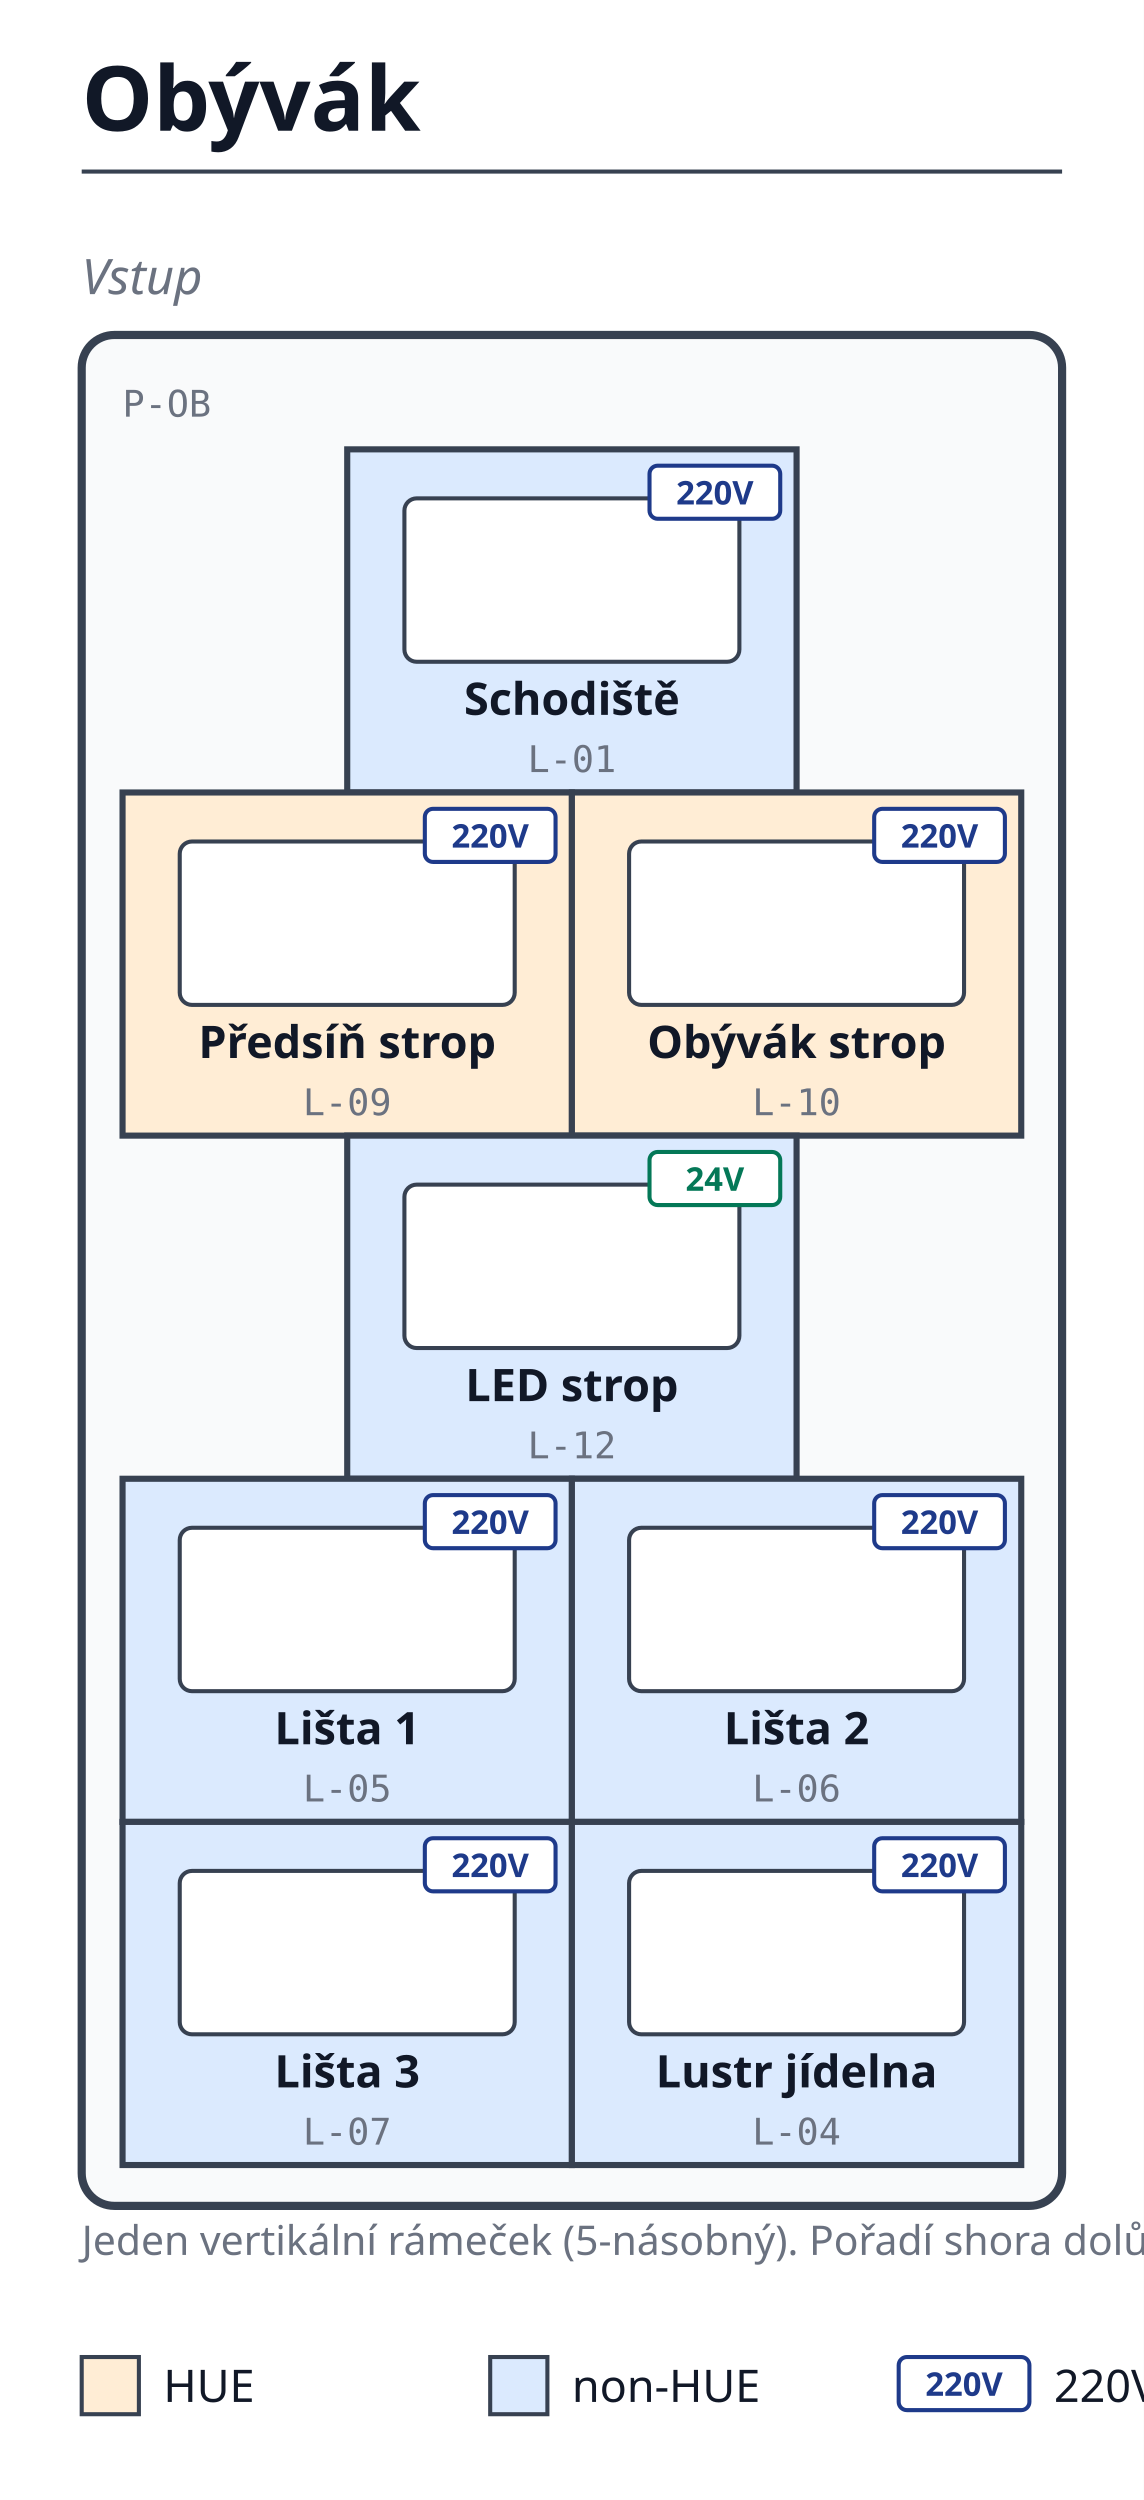
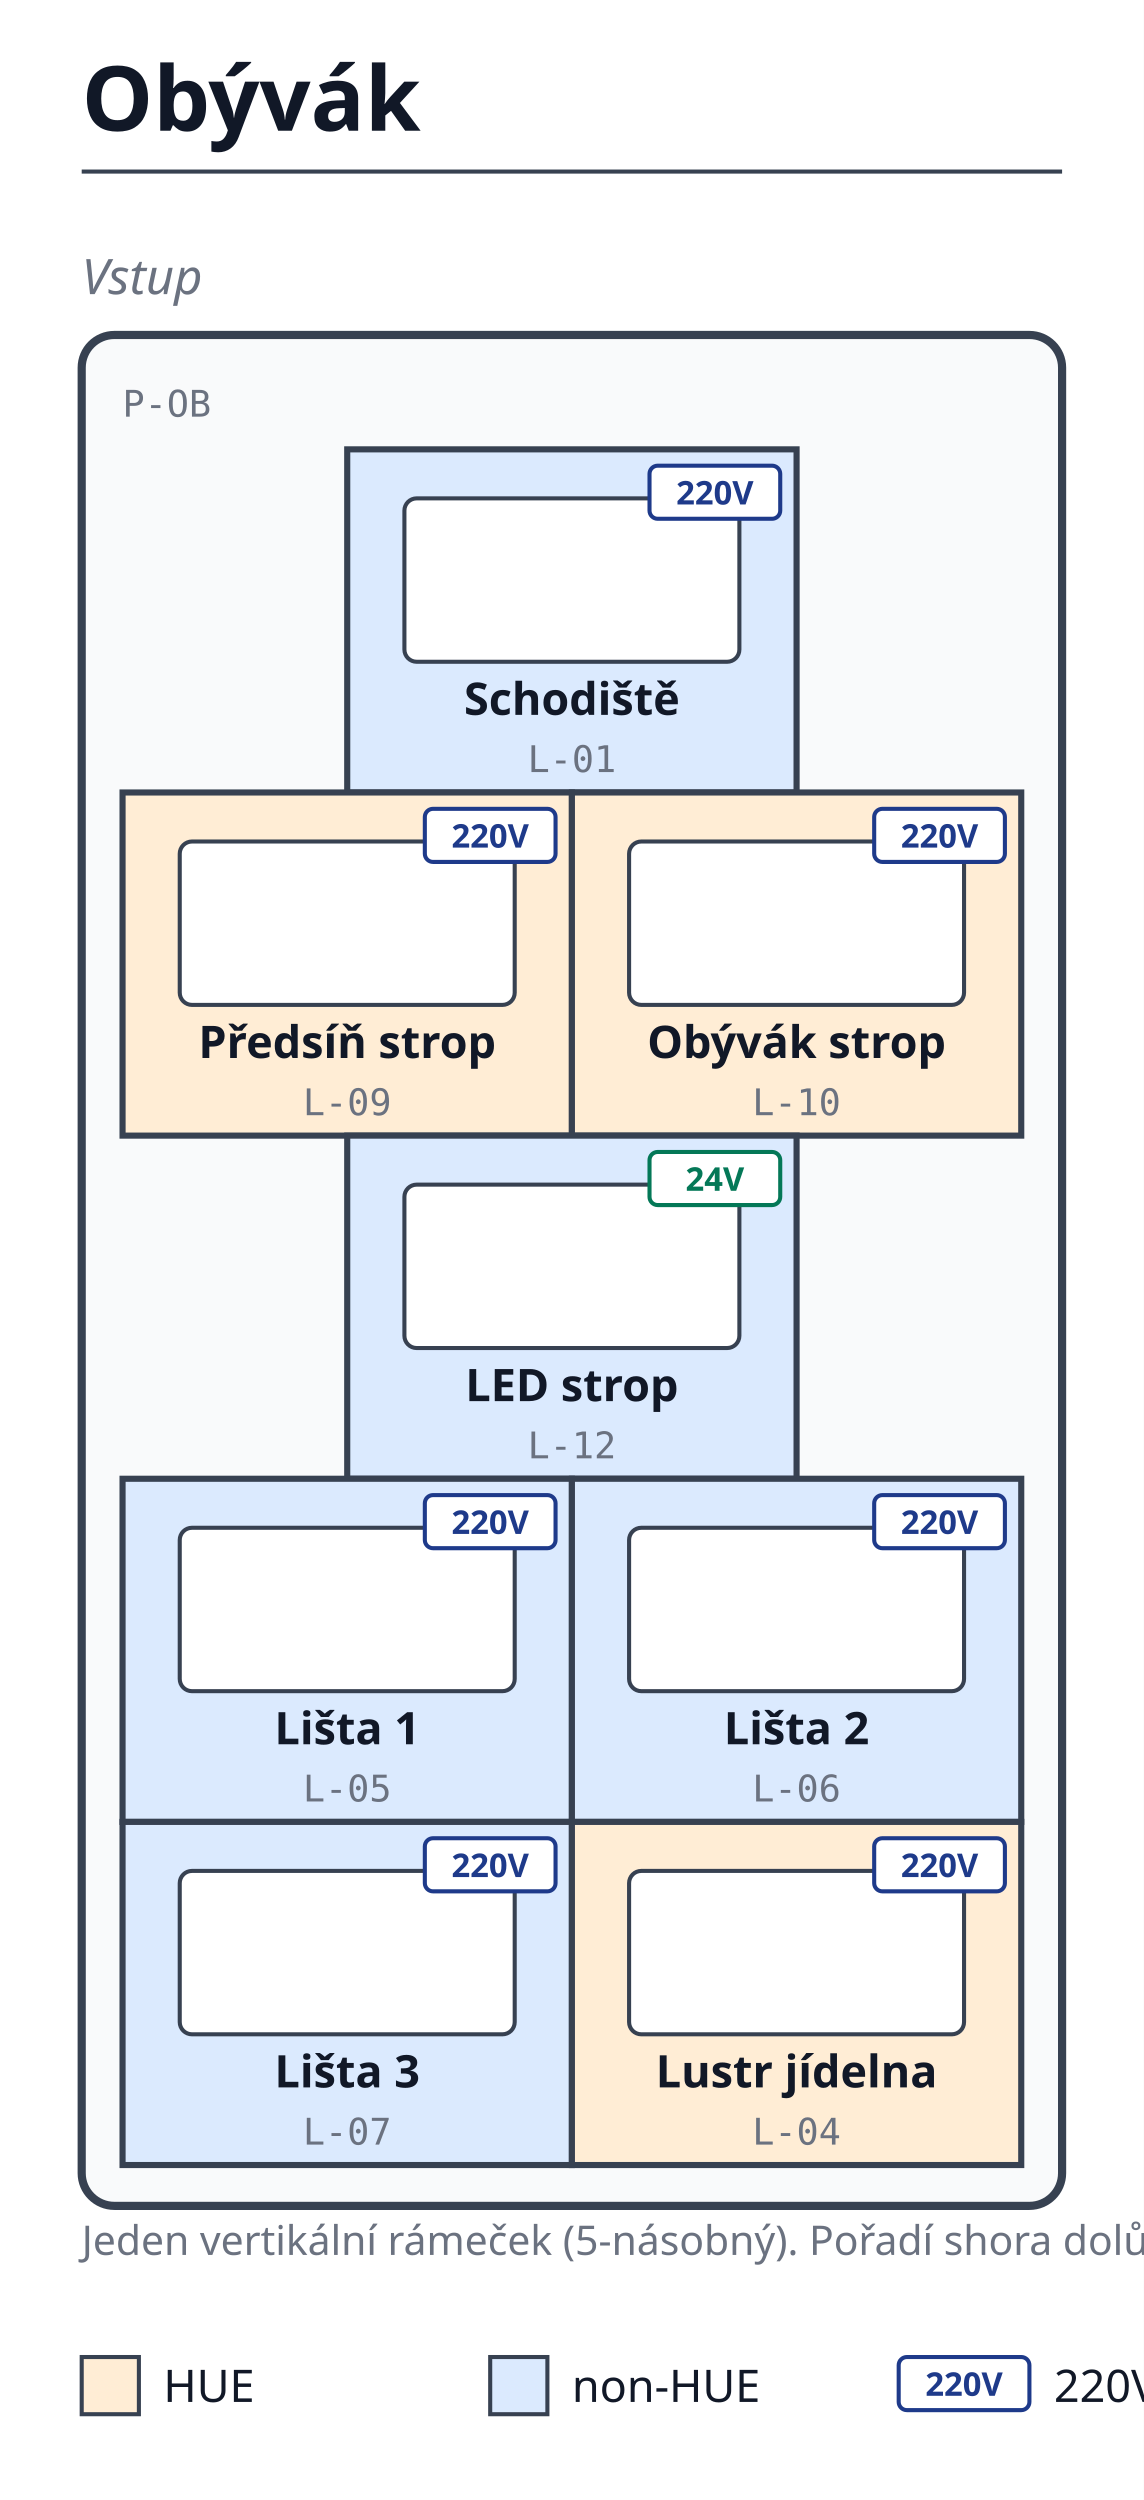
<svg xmlns="http://www.w3.org/2000/svg" viewBox="0 0 280 612" width="280" height="612" font-family="sans-serif">
  <rect width="100%" height="100%" fill="white" />
  <text x="20" y="32" font-size="22" font-weight="700" fill="#111827">Obývák</text>
  <line x1="20" y1="42" x2="260" y2="42" stroke="#374151" stroke-width="1" />
  <text x="20" y="72" font-size="12" font-style="italic" fill="#6b7280">Vstup</text>
  <rect x="20" y="82" width="240" height="458" fill="#f9fafb" stroke="#374151" stroke-width="2" rx="8" ry="8" />
  <rect x="85.0" y="110" width="110" height="84" fill="#dbeafe" stroke="#374151" stroke-width="1.5" />
  <rect x="99.0" y="122" width="82" height="40" fill="white" stroke="#374151" stroke-width="1" rx="3" ry="3" />
  <text x="140.0" y="175" text-anchor="middle" font-family="sans-serif" font-size="11" font-weight="600" fill="#111827">Schodiště</text>
  <text x="140.0" y="189" text-anchor="middle" font-family="monospace" font-size="9" fill="#6b7280">L-01</text>
  <rect x="159.0" y="114" width="32" height="13" fill="white" stroke="#1e3a8a" stroke-width="1" rx="2" ry="2" />
  <text x="175.0" y="123.5" text-anchor="middle" font-family="sans-serif" font-size="8" font-weight="700" fill="#1e3a8a">220V</text>
  <rect x="30.0" y="194" width="110" height="84" fill="#ffedd5" stroke="#374151" stroke-width="1.5" />
  <rect x="44.0" y="206" width="82" height="40" fill="white" stroke="#374151" stroke-width="1" rx="3" ry="3" />
  <text x="85.0" y="259" text-anchor="middle" font-family="sans-serif" font-size="11" font-weight="600" fill="#111827">Předsíň strop</text>
  <text x="85.0" y="273" text-anchor="middle" font-family="monospace" font-size="9" fill="#6b7280">L-09</text>
  <rect x="104.0" y="198" width="32" height="13" fill="white" stroke="#1e3a8a" stroke-width="1" rx="2" ry="2" />
  <text x="120.0" y="207.5" text-anchor="middle" font-family="sans-serif" font-size="8" font-weight="700" fill="#1e3a8a">220V</text>
  <rect x="140.0" y="194" width="110" height="84" fill="#ffedd5" stroke="#374151" stroke-width="1.5" />
  <rect x="154.0" y="206" width="82" height="40" fill="white" stroke="#374151" stroke-width="1" rx="3" ry="3" />
  <text x="195.0" y="259" text-anchor="middle" font-family="sans-serif" font-size="11" font-weight="600" fill="#111827">Obývák strop</text>
  <text x="195.0" y="273" text-anchor="middle" font-family="monospace" font-size="9" fill="#6b7280">L-10</text>
  <rect x="214.0" y="198" width="32" height="13" fill="white" stroke="#1e3a8a" stroke-width="1" rx="2" ry="2" />
  <text x="230.0" y="207.5" text-anchor="middle" font-family="sans-serif" font-size="8" font-weight="700" fill="#1e3a8a">220V</text>
  <line x1="140.0" y1="200" x2="140.0" y2="272" stroke="#374151" stroke-width="1" stroke-dasharray="3,3" />
  <rect x="85.0" y="278" width="110" height="84" fill="#dbeafe" stroke="#374151" stroke-width="1.5" />
  <rect x="99.0" y="290" width="82" height="40" fill="white" stroke="#374151" stroke-width="1" rx="3" ry="3" />
  <text x="140.0" y="343" text-anchor="middle" font-family="sans-serif" font-size="11" font-weight="600" fill="#111827">LED strop</text>
  <text x="140.0" y="357" text-anchor="middle" font-family="monospace" font-size="9" fill="#6b7280">L-12</text>
  <rect x="159.0" y="282" width="32" height="13" fill="white" stroke="#047857" stroke-width="1" rx="2" ry="2" />
  <text x="175.0" y="291.5" text-anchor="middle" font-family="sans-serif" font-size="8" font-weight="700" fill="#047857">24V</text>
  <rect x="30.0" y="362" width="110" height="84" fill="#dbeafe" stroke="#374151" stroke-width="1.5" />
  <rect x="44.0" y="374" width="82" height="40" fill="white" stroke="#374151" stroke-width="1" rx="3" ry="3" />
  <text x="85.0" y="427" text-anchor="middle" font-family="sans-serif" font-size="11" font-weight="600" fill="#111827">Lišta 1</text>
  <text x="85.0" y="441" text-anchor="middle" font-family="monospace" font-size="9" fill="#6b7280">L-05</text>
  <rect x="104.0" y="366" width="32" height="13" fill="white" stroke="#1e3a8a" stroke-width="1" rx="2" ry="2" />
  <text x="120.0" y="375.5" text-anchor="middle" font-family="sans-serif" font-size="8" font-weight="700" fill="#1e3a8a">220V</text>
  <rect x="140.0" y="362" width="110" height="84" fill="#dbeafe" stroke="#374151" stroke-width="1.5" />
  <rect x="154.0" y="374" width="82" height="40" fill="white" stroke="#374151" stroke-width="1" rx="3" ry="3" />
  <text x="195.0" y="427" text-anchor="middle" font-family="sans-serif" font-size="11" font-weight="600" fill="#111827">Lišta 2</text>
  <text x="195.0" y="441" text-anchor="middle" font-family="monospace" font-size="9" fill="#6b7280">L-06</text>
  <rect x="214.0" y="366" width="32" height="13" fill="white" stroke="#1e3a8a" stroke-width="1" rx="2" ry="2" />
  <text x="230.0" y="375.5" text-anchor="middle" font-family="sans-serif" font-size="8" font-weight="700" fill="#1e3a8a">220V</text>
  <line x1="140.0" y1="368" x2="140.0" y2="440" stroke="#374151" stroke-width="1" stroke-dasharray="3,3" />
  <rect x="30.0" y="446" width="110" height="84" fill="#dbeafe" stroke="#374151" stroke-width="1.5" />
  <rect x="44.0" y="458" width="82" height="40" fill="white" stroke="#374151" stroke-width="1" rx="3" ry="3" />
  <text x="85.0" y="511" text-anchor="middle" font-family="sans-serif" font-size="11" font-weight="600" fill="#111827">Lišta 3</text>
  <text x="85.0" y="525" text-anchor="middle" font-family="monospace" font-size="9" fill="#6b7280">L-07</text>
  <rect x="104.0" y="450" width="32" height="13" fill="white" stroke="#1e3a8a" stroke-width="1" rx="2" ry="2" />
  <text x="120.0" y="459.5" text-anchor="middle" font-family="sans-serif" font-size="8" font-weight="700" fill="#1e3a8a">220V</text>
-   <rect x="140.0" y="446" width="110" height="84" fill="#dbeafe" stroke="#374151" stroke-width="1.5" />
+   <rect x="140.0" y="446" width="110" height="84" fill="#ffedd5" stroke="#374151" stroke-width="1.5" />
  <rect x="154.0" y="458" width="82" height="40" fill="white" stroke="#374151" stroke-width="1" rx="3" ry="3" />
  <text x="195.0" y="511" text-anchor="middle" font-family="sans-serif" font-size="11" font-weight="600" fill="#111827">Lustr jídelna</text>
  <text x="195.0" y="525" text-anchor="middle" font-family="monospace" font-size="9" fill="#6b7280">L-04</text>
  <rect x="214.0" y="450" width="32" height="13" fill="white" stroke="#1e3a8a" stroke-width="1" rx="2" ry="2" />
  <text x="230.0" y="459.5" text-anchor="middle" font-family="sans-serif" font-size="8" font-weight="700" fill="#1e3a8a">220V</text>
  <line x1="140.0" y1="452" x2="140.0" y2="524" stroke="#374151" stroke-width="1" stroke-dasharray="3,3" />
  <text x="30" y="102" font-family="monospace" font-size="9" fill="#6b7280">P-OB</text>
  <text x="20" y="552" font-size="10" fill="#6b7280">Jeden vertikální rámeček (5-násobný). Pořadí shora dolů: jednovypínač → dvojvypínač → jednovypínač → dvojvypínač → dvojvypínač.
</text>
  <rect x="20" y="577" width="14" height="14" fill="#ffedd5" stroke="#374151" stroke-width="1" />
  <text x="40" y="588" font-size="11" fill="#111827">HUE</text>
  <rect x="120" y="577" width="14" height="14" fill="#dbeafe" stroke="#374151" stroke-width="1" />
  <text x="140" y="588" font-size="11" fill="#111827">non-HUE</text>
  <rect x="220" y="577" width="32" height="13" fill="white" stroke="#1e3a8a" stroke-width="1" rx="2" ry="2" />
  <text x="236.0" y="586.5" text-anchor="middle" font-family="sans-serif" font-size="8" font-weight="700" fill="#1e3a8a">220V</text>
  <text x="258" y="588" font-size="11" fill="#111827">220V</text>
  <rect x="320" y="577" width="32" height="13" fill="white" stroke="#047857" stroke-width="1" rx="2" ry="2" />
  <text x="336.0" y="586.5" text-anchor="middle" font-family="sans-serif" font-size="8" font-weight="700" fill="#047857">24V</text>
  <text x="358" y="588" font-size="11" fill="#111827">24V</text>
</svg>
